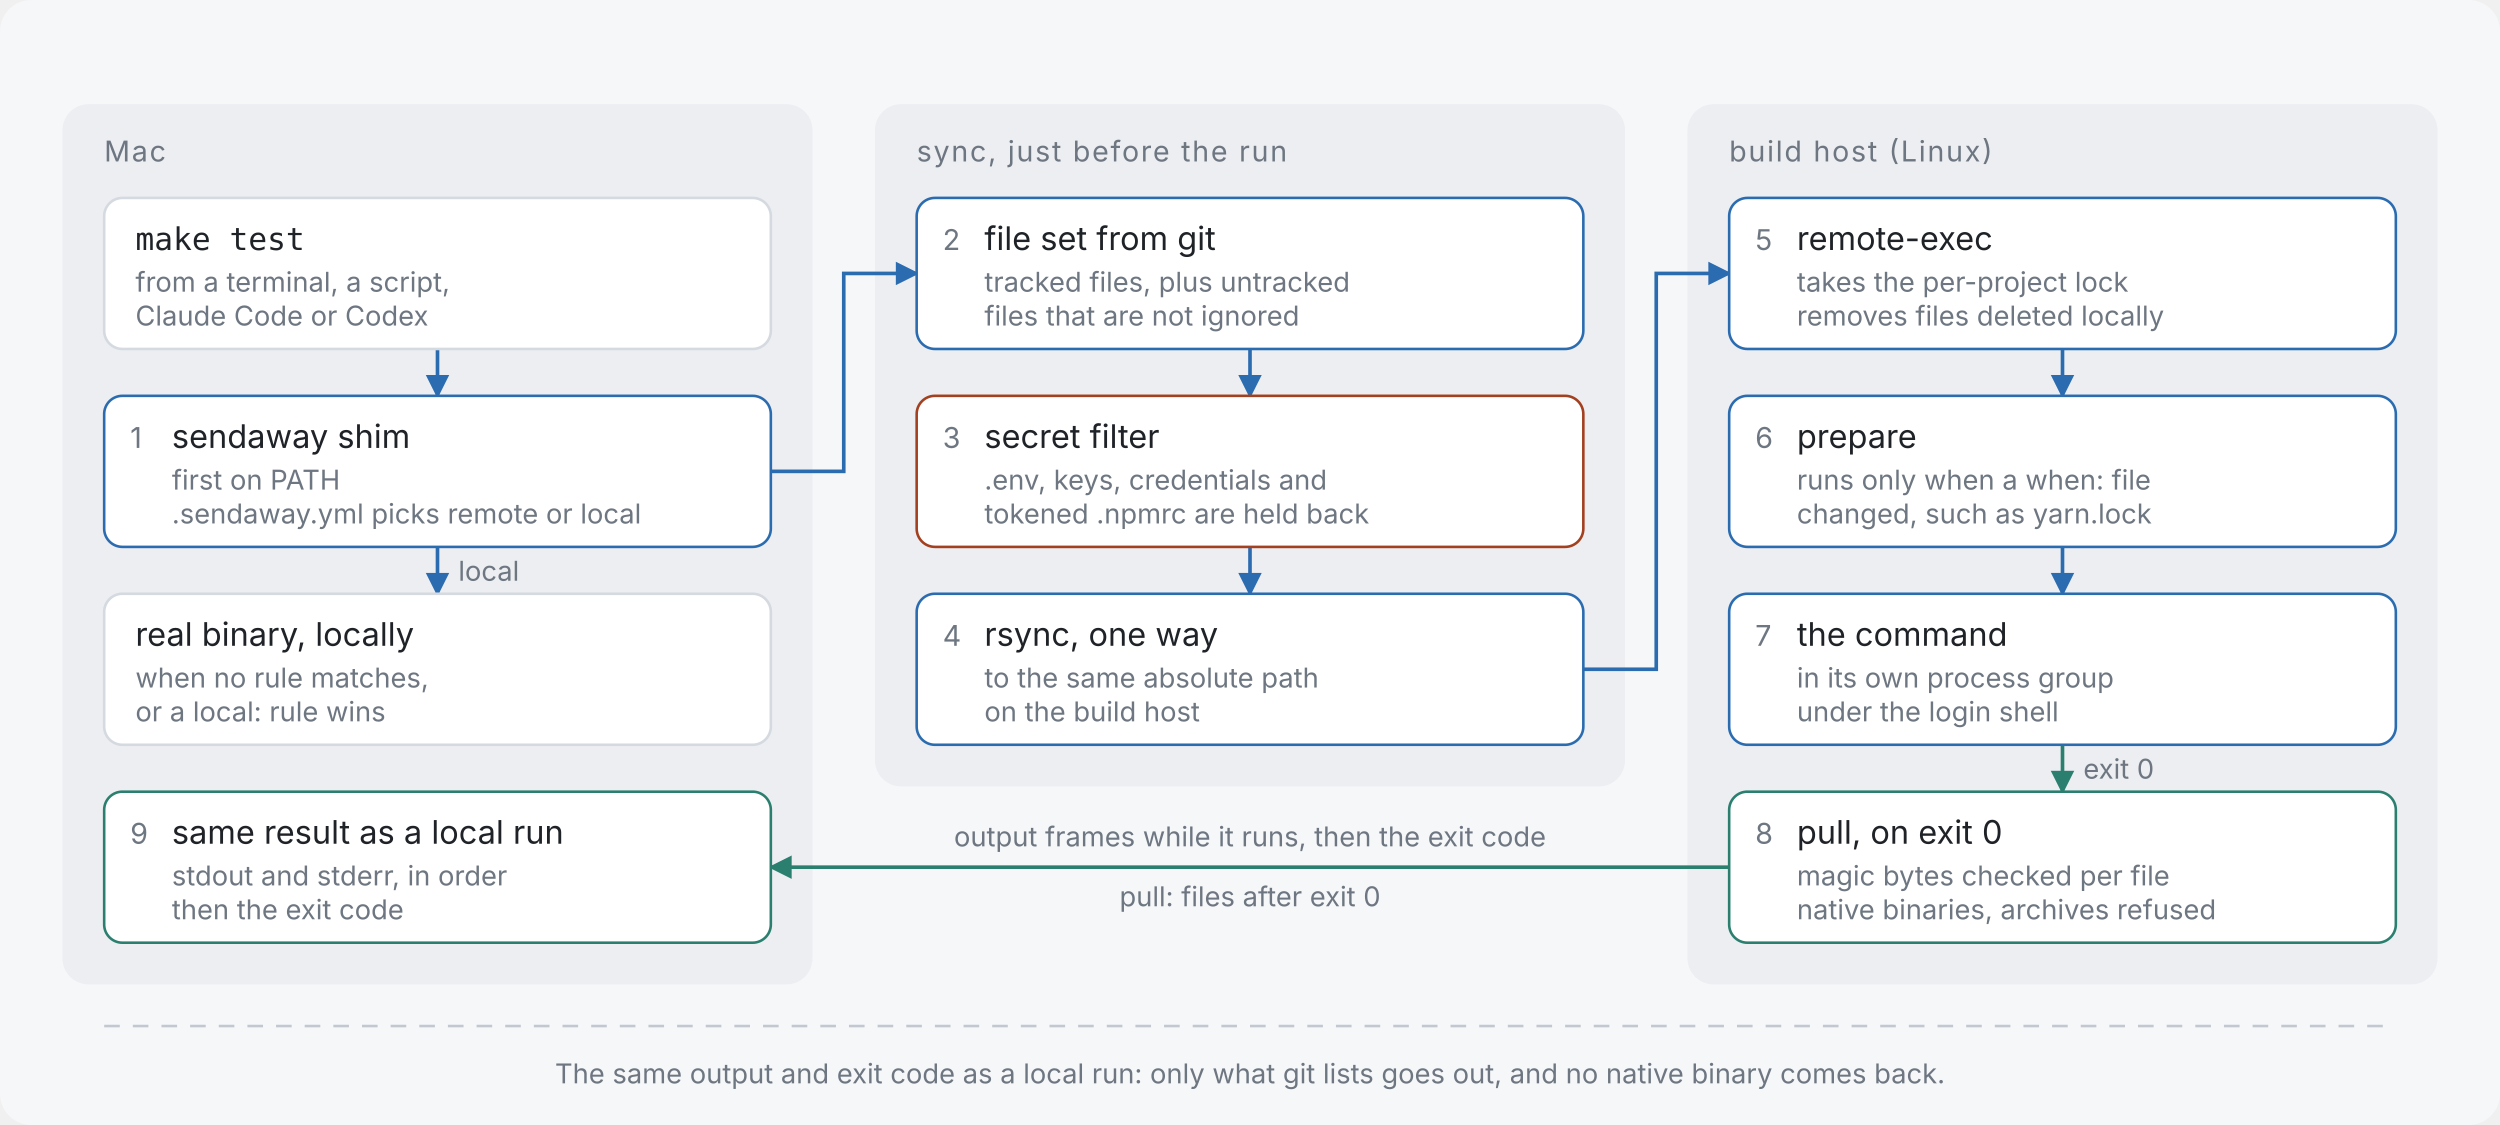
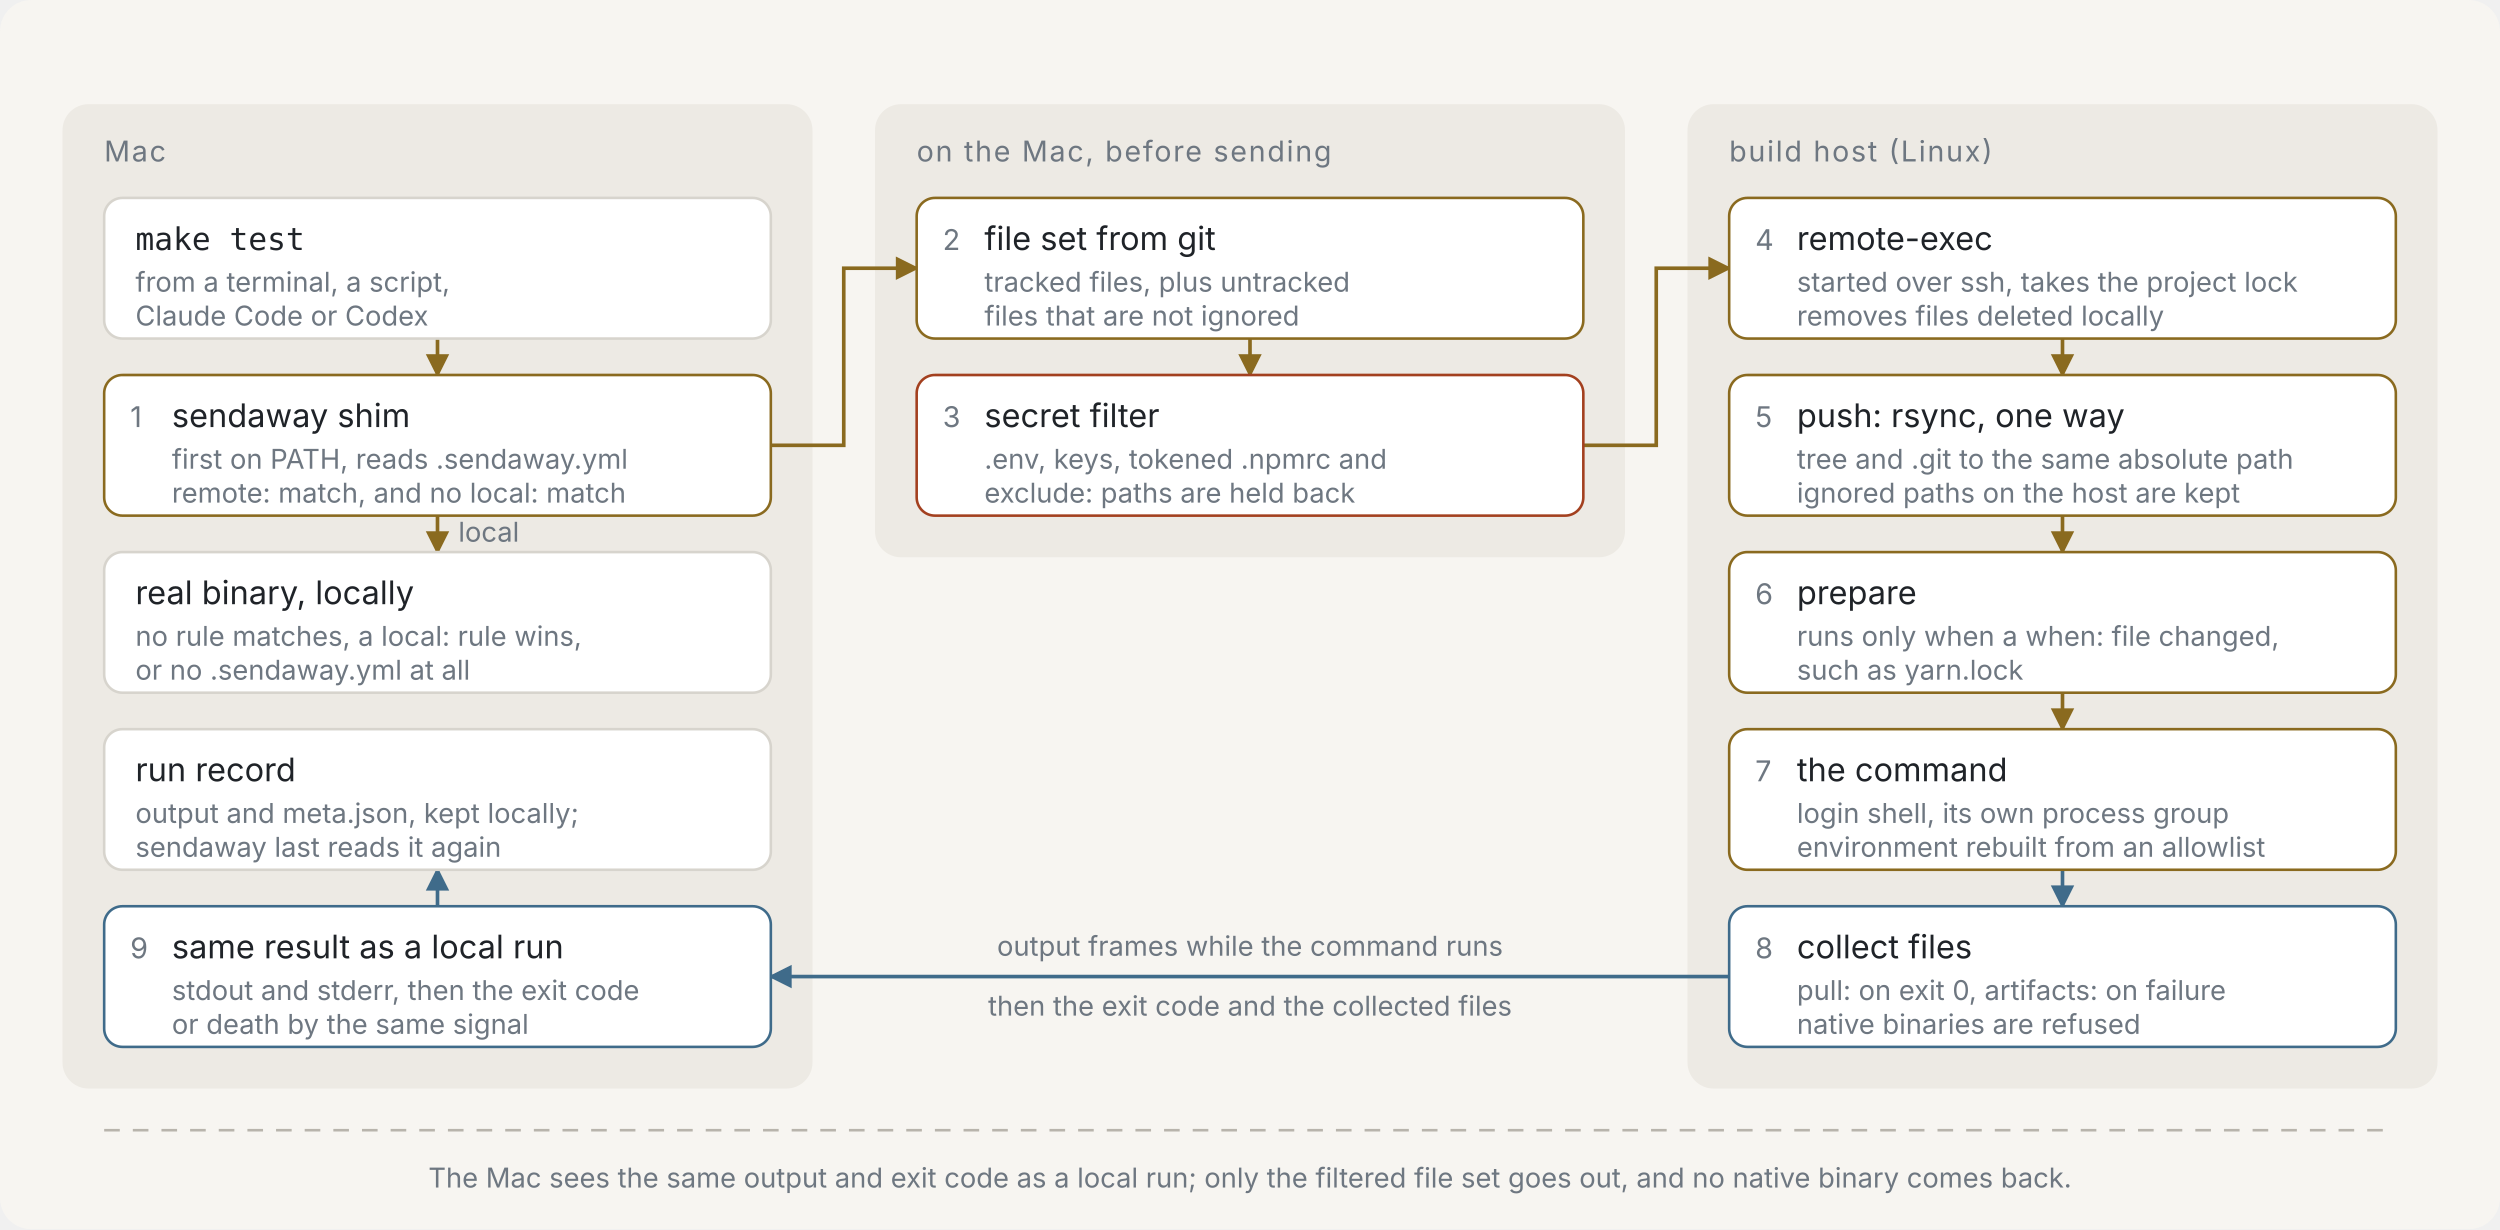
- <svg xmlns="http://www.w3.org/2000/svg" viewBox="0 0 960 432" width="960" height="432" role="img" aria-labelledby="sa-run-t sa-run-d">
+ <svg xmlns="http://www.w3.org/2000/svg" viewBox="0 0 960 472" width="960" height="472" role="img" aria-labelledby="sa-run-t sa-run-d">
  <style>
-     .bg   { fill:#f6f7f9 }
-     .grp  { fill:#eceef2 }
-     .chip { fill:#ffffff; stroke:#d5d9e0 }
-     .card { fill:#ffffff; stroke:#2b6cb0 }
-     .alt  { fill:#ffffff; stroke:#2a7f6f }
-     rect.warn { fill:#ffffff; stroke:#a3401f }
-     path.warn { fill:none; stroke:#a3401f; stroke-width:1.4 }
-     .rule { fill:none; stroke:#c3c8d0; stroke-width:1 }
-     .seam { fill:none; stroke:#c3c8d0; stroke-dasharray:6 5 }
-     .ln   { fill:none; stroke:#2b6cb0; stroke-width:1.4 }
-     .ah   { fill:#2b6cb0 }
-     .ln2  { fill:none; stroke:#2a7f6f; stroke-width:1.4 }
-     .ah2  { fill:#2a7f6f }
-     .lnd  { fill:none; stroke:#2b6cb0; stroke-width:1.2; stroke-dasharray:4 3 }
-     text  { font-family:Inter,"Helvetica Neue","Hiragino Sans","Noto Sans JP",Arial,sans-serif; fill:#1f2328 }
-     .h    { font-size:12.5px }
-     .hb   { font-size:12.5px; font-weight:600 }
-     .lbl  { font-size:11px; fill:#6e7781; letter-spacing:.06em }
-     .s    { font-size:10.5px; fill:#6e7781 }
-     .mono { font-family:ui-monospace,SFMono-Regular,Menlo,Consolas,monospace; font-size:10.5px; fill:#2b6cb0 }
-     .hm   { font-family:ui-monospace,SFMono-Regular,Menlo,Consolas,monospace; font-size:12px }
-     .code { font-family:ui-monospace,SFMono-Regular,Menlo,Consolas,monospace; font-size:10.5px }
+     .bg    { fill:#f7f5f1 }
+     .grp   { fill:#edeae4 }
+     .chip  { fill:#ffffff; stroke:#d7d4cd }
+     .card  { fill:#ffffff; stroke:#8a6a1f }
+     .alt   { fill:#ffffff; stroke:#3f6b8a }
+     .seam  { fill:none; stroke:#b8b4ac; stroke-dasharray:6 5 }
+     .rule  { fill:none; stroke:#b8b4ac; stroke-width:1 }
+     .ln    { fill:none; stroke:#8a6a1f; stroke-width:1.4 }
+     .ln2   { fill:none; stroke:#3f6b8a; stroke-width:1.4 }
+     .ah    { fill:#8a6a1f }
+     .ah2   { fill:#3f6b8a }
+     .fill1 { fill:#8a6a1f; opacity:.16 }
+     .fill2 { fill:#3f6b8a; opacity:.16 }
+     .warn  { fill:none; stroke:#a3401f; stroke-width:1.6 }
    .warnt { fill:#a3401f }
+     text   { font-family:Inter,"Helvetica Neue","Hiragino Sans","Noto Sans JP",Arial,sans-serif; fill:#1f2328 }
+     .h     { font-size:12.5px }
+     .lbl   { font-size:11px; fill:#6e7781; letter-spacing:.06em }
+     .s     { font-size:10.5px; fill:#6e7781 }
+     .mono  { font-family:ui-monospace,SFMono-Regular,Menlo,Consolas,monospace; font-size:10.5px; fill:#8a6a1f }
+     .hm    { font-family:ui-monospace,SFMono-Regular,Menlo,Consolas,monospace; font-size:12px }
+     rect.warn { fill:#ffffff; stroke-width:1 }
    @media (prefers-color-scheme: dark) {
      .bg{fill:#0d1117} .grp{fill:#12171d}
-       .chip{fill:#161b22;stroke:#30363d} .card{fill:#161b22;stroke:#7fb3d5} .alt{fill:#161b22;stroke:#6fc2ae}
-       rect.warn{fill:#161b22;stroke:#e08a68} path.warn{stroke:#e08a68}
-       .rule{stroke:#484f58} .seam{stroke:#484f58}
-       .ln{stroke:#7fb3d5} .ah{fill:#7fb3d5} .ln2{stroke:#6fc2ae} .ah2{fill:#6fc2ae} .lnd{stroke:#7fb3d5}
-       text{fill:#e6edf3} .lbl{fill:#8b949e} .s{fill:#8b949e} .mono{fill:#7fb3d5} .warnt{fill:#e08a68}
+       .chip{fill:#161b22;stroke:#30363d} .card{fill:#161b22;stroke:#d9b45c} .alt{fill:#161b22;stroke:#7fb3d5}
+       .seam{stroke:#484f58} .rule{stroke:#484f58}
+       .ln{stroke:#d9b45c} .ln2{stroke:#7fb3d5} .ah{fill:#d9b45c} .ah2{fill:#7fb3d5}
+       .fill1{fill:#d9b45c} .fill2{fill:#7fb3d5}
+       .warn{stroke:#e08a68} .warnt{fill:#e08a68} .mono{fill:#d9b45c}
+       text{fill:#e6edf3} .lbl{fill:#8b949e} .s{fill:#8b949e}
+       rect.warn{fill:#161b22}
    }
  </style>
  <defs>
-     <marker id="sa-run-a" markerUnits="userSpaceOnUse" markerWidth="9" markerHeight="9" refX="8" refY="4.5" orient="auto">
+     <marker id="sa-run-ma" markerUnits="userSpaceOnUse" markerWidth="9" markerHeight="9" refX="8" refY="4.5" orient="auto">
      <path class="ah" d="M0,0 L9,4.5 L0,9 z" />
    </marker>
-     <marker id="sa-run-a2" markerUnits="userSpaceOnUse" markerWidth="9" markerHeight="9" refX="8" refY="4.5" orient="auto">
+     <marker id="sa-run-mb" markerUnits="userSpaceOnUse" markerWidth="9" markerHeight="9" refX="8" refY="4.5" orient="auto">
      <path class="ah2" d="M0,0 L9,4.5 L0,9 z" />
    </marker>
  </defs>
-   <rect class="bg" x="0" y="0" width="960" height="432" rx="12" />
-   <rect class="grp" x="24" y="40" width="288" height="338" rx="10" />
-   <rect class="grp" x="336" y="40" width="288" height="262" rx="10" />
-   <rect class="grp" x="648" y="40" width="288" height="338" rx="10" />
+   <rect class="bg" x="0" y="0" width="960" height="472" rx="12" />
+   <rect class="grp" x="24" y="40" width="288" height="378" rx="10" />
+   <rect class="grp" x="336" y="40" width="288" height="174" rx="10" />
+   <rect class="grp" x="648" y="40" width="288" height="378" rx="10" />
  <text class="lbl" x="40" y="62">Mac</text>
-   <text class="lbl" x="352" y="62">sync, just before the run</text>
+   <text class="lbl" x="352" y="62">on the Mac, before sending</text>
  <text class="lbl" x="664" y="62">build host (Linux)</text>
-   <path class="ln" d="M168,134 V152" marker-end="url(#sa-run-a)" />
-   <path class="ln" d="M168,210 V228" marker-end="url(#sa-run-a)" />
-   <path class="ln" d="M296,181 H324 V105 H352" marker-end="url(#sa-run-a)" />
-   <path class="ln" d="M480,134 V152" marker-end="url(#sa-run-a)" />
-   <path class="ln" d="M480,210 V228" marker-end="url(#sa-run-a)" />
-   <path class="ln" d="M608,257 H636 V105 H664" marker-end="url(#sa-run-a)" />
-   <path class="ln" d="M792,134 V152" marker-end="url(#sa-run-a)" />
-   <path class="ln" d="M792,210 V228" marker-end="url(#sa-run-a)" />
-   <path class="ln2" d="M792,286 V304" marker-end="url(#sa-run-a2)" />
-   <path class="ln2" d="M664,333 H296" marker-end="url(#sa-run-a2)" />
-   <text class="s" x="176" y="223">local</text>
-   <text class="s" x="800" y="299">exit 0</text>
-   <text class="s" x="480" y="325" text-anchor="middle">output frames while it runs, then the exit code</text>
-   <text class="s" x="480" y="348" text-anchor="middle">pull: files after exit 0</text>
-   <rect class="chip" x="40" y="76" width="256" height="58" rx="7" />
+   <path class="ln" d="M168,130 V144" marker-end="url(#sa-run-ma)" />
+   <path class="ln" d="M168,198 V212" marker-end="url(#sa-run-ma)" />
+   <text class="s" x="176" y="208">local</text>
+   <path class="ln2" d="M168,348 V334" marker-end="url(#sa-run-mb)" />
+   <path class="ln" d="M296,171 H324 V103 H352" marker-end="url(#sa-run-ma)" />
+   <path class="ln" d="M480,130 V144" marker-end="url(#sa-run-ma)" />
+   <path class="ln" d="M608,171 H636 V103 H664" marker-end="url(#sa-run-ma)" />
+   <path class="ln" d="M792,130 V144" marker-end="url(#sa-run-ma)" />
+   <path class="ln" d="M792,198 V212" marker-end="url(#sa-run-ma)" />
+   <path class="ln" d="M792,266 V280" marker-end="url(#sa-run-ma)" />
+   <path class="ln2" d="M792,334 V348" marker-end="url(#sa-run-mb)" />
+   <path class="ln2" d="M664,375 H296" marker-end="url(#sa-run-mb)" />
+   <text class="s" x="480" y="367" text-anchor="middle">output frames while the command runs</text>
+   <text class="s" x="480" y="390" text-anchor="middle">then the exit code and the collected files</text>
+   <rect class="chip" x="40" y="76" width="256" height="54" rx="7" />
  <text class="hm" x="52" y="96">make test</text>
  <text class="s" x="52" y="112">from a terminal, a script,</text>
  <text class="s" x="52" y="125">Claude Code or Codex</text>
-   <rect class="card" x="40" y="152" width="256" height="58" rx="7" />
-   <text class="lbl" x="50" y="172">1</text>
-   <text class="h" x="66" y="172">sendaway shim</text>
-   <text class="s" x="66" y="188">first on PATH</text>
-   <text class="s" x="66" y="201">.sendaway.yml picks remote or local</text>
-   <rect class="chip" x="40" y="228" width="256" height="58" rx="7" />
-   <text class="h" x="52" y="248">real binary, locally</text>
-   <text class="s" x="52" y="264">when no rule matches,</text>
-   <text class="s" x="52" y="277">or a local: rule wins</text>
-   <rect class="alt" x="40" y="304" width="256" height="58" rx="7" />
-   <text class="lbl" x="50" y="324">9</text>
-   <text class="h" x="66" y="324">same result as a local run</text>
-   <text class="s" x="66" y="340">stdout and stderr, in order</text>
-   <text class="s" x="66" y="353">then the exit code</text>
-   <rect class="card" x="352" y="76" width="256" height="58" rx="7" />
+   <rect class="card" x="40" y="144" width="256" height="54" rx="7" />
+   <text class="lbl" x="50" y="164">1</text>
+   <text class="h" x="66" y="164">sendaway shim</text>
+   <text class="s" x="66" y="180">first on PATH, reads .sendaway.yml</text>
+   <text class="s" x="66" y="193">remote: match, and no local: match</text>
+   <rect class="chip" x="40" y="212" width="256" height="54" rx="7" />
+   <text class="h" x="52" y="232">real binary, locally</text>
+   <text class="s" x="52" y="248">no rule matches, a local: rule wins,</text>
+   <text class="s" x="52" y="261">or no .sendaway.yml at all</text>
+   <rect class="chip" x="40" y="280" width="256" height="54" rx="7" />
+   <text class="h" x="52" y="300">run record</text>
+   <text class="s" x="52" y="316">output and meta.json, kept locally;</text>
+   <text class="s" x="52" y="329">sendaway last reads it again</text>
+   <rect class="alt" x="40" y="348" width="256" height="54" rx="7" />
+   <text class="lbl" x="50" y="368">9</text>
+   <text class="h" x="66" y="368">same result as a local run</text>
+   <text class="s" x="66" y="384">stdout and stderr, then the exit code</text>
+   <text class="s" x="66" y="397">or death by the same signal</text>
+   <rect class="card" x="352" y="76" width="256" height="54" rx="7" />
  <text class="lbl" x="362" y="96">2</text>
  <text class="h" x="378" y="96">file set from git</text>
  <text class="s" x="378" y="112">tracked files, plus untracked</text>
  <text class="s" x="378" y="125">files that are not ignored</text>
-   <rect class="warn" x="352" y="152" width="256" height="58" rx="7" />
-   <text class="lbl" x="362" y="172">3</text>
-   <text class="h" x="378" y="172">secret filter</text>
-   <text class="s" x="378" y="188">.env, keys, credentials and</text>
-   <text class="s" x="378" y="201">tokened .npmrc are held back</text>
-   <rect class="card" x="352" y="228" width="256" height="58" rx="7" />
-   <text class="lbl" x="362" y="248">4</text>
-   <text class="h" x="378" y="248">rsync, one way</text>
-   <text class="s" x="378" y="264">to the same absolute path</text>
-   <text class="s" x="378" y="277">on the build host</text>
-   <rect class="card" x="664" y="76" width="256" height="58" rx="7" />
-   <text class="lbl" x="674" y="96">5</text>
+   <rect class="warn" x="352" y="144" width="256" height="54" rx="7" />
+   <text class="lbl" x="362" y="164">3</text>
+   <text class="h" x="378" y="164">secret filter</text>
+   <text class="s" x="378" y="180">.env, keys, tokened .npmrc and</text>
+   <text class="s" x="378" y="193">exclude: paths are held back</text>
+   <rect class="card" x="664" y="76" width="256" height="54" rx="7" />
+   <text class="lbl" x="674" y="96">4</text>
  <text class="h" x="690" y="96">remote-exec</text>
-   <text class="s" x="690" y="112">takes the per-project lock</text>
+   <text class="s" x="690" y="112">started over ssh, takes the project lock</text>
  <text class="s" x="690" y="125">removes files deleted locally</text>
-   <rect class="card" x="664" y="152" width="256" height="58" rx="7" />
-   <text class="lbl" x="674" y="172">6</text>
-   <text class="h" x="690" y="172">prepare</text>
-   <text class="s" x="690" y="188">runs only when a when: file</text>
-   <text class="s" x="690" y="201">changed, such as yarn.lock</text>
-   <rect class="card" x="664" y="228" width="256" height="58" rx="7" />
-   <text class="lbl" x="674" y="248">7</text>
-   <text class="h" x="690" y="248">the command</text>
-   <text class="s" x="690" y="264">in its own process group</text>
-   <text class="s" x="690" y="277">under the login shell</text>
-   <rect class="alt" x="664" y="304" width="256" height="58" rx="7" />
-   <text class="lbl" x="674" y="324">8</text>
-   <text class="h" x="690" y="324">pull, on exit 0</text>
-   <text class="s" x="690" y="340">magic bytes checked per file</text>
-   <text class="s" x="690" y="353">native binaries, archives refused</text>
-   <path class="seam" d="M40,394 H920" />
-   <text class="s" x="480.0" y="416" text-anchor="middle">The same output and exit code as a local run: only what git lists goes out, and no native binary comes back.</text>
+   <rect class="card" x="664" y="144" width="256" height="54" rx="7" />
+   <text class="lbl" x="674" y="164">5</text>
+   <text class="h" x="690" y="164">push: rsync, one way</text>
+   <text class="s" x="690" y="180">tree and .git to the same absolute path</text>
+   <text class="s" x="690" y="193">ignored paths on the host are kept</text>
+   <rect class="card" x="664" y="212" width="256" height="54" rx="7" />
+   <text class="lbl" x="674" y="232">6</text>
+   <text class="h" x="690" y="232">prepare</text>
+   <text class="s" x="690" y="248">runs only when a when: file changed,</text>
+   <text class="s" x="690" y="261">such as yarn.lock</text>
+   <rect class="card" x="664" y="280" width="256" height="54" rx="7" />
+   <text class="lbl" x="674" y="300">7</text>
+   <text class="h" x="690" y="300">the command</text>
+   <text class="s" x="690" y="316">login shell, its own process group</text>
+   <text class="s" x="690" y="329">environment rebuilt from an allowlist</text>
+   <rect class="alt" x="664" y="348" width="256" height="54" rx="7" />
+   <text class="lbl" x="674" y="368">8</text>
+   <text class="h" x="690" y="368">collect files</text>
+   <text class="s" x="690" y="384">pull: on exit 0, artifacts: on failure</text>
+   <text class="s" x="690" y="397">native binaries are refused</text>
+   <path class="seam" d="M40,434 H920" />
+   <text class="s" x="480" y="456" text-anchor="middle">The Mac sees the same output and exit code as a local run; only the filtered file set goes out, and no native binary comes back.</text>
</svg>
